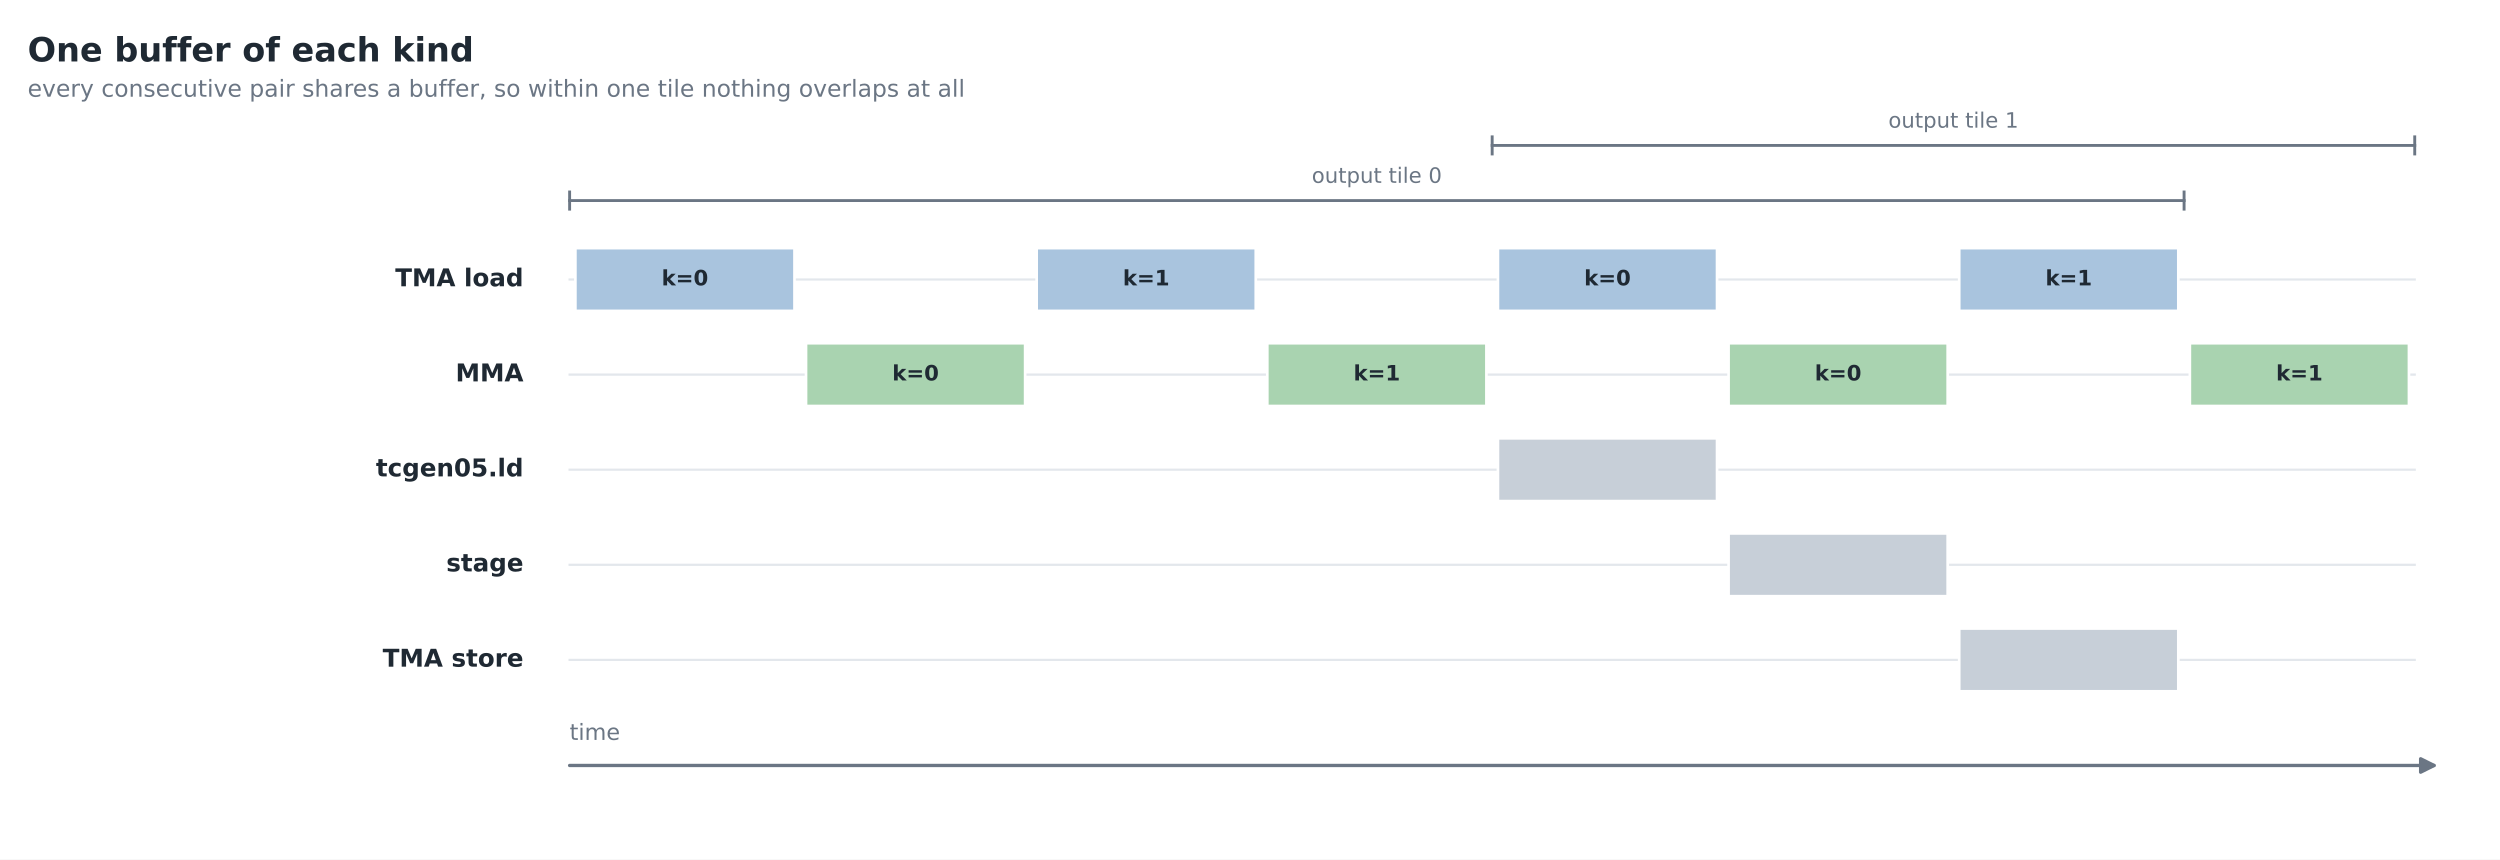
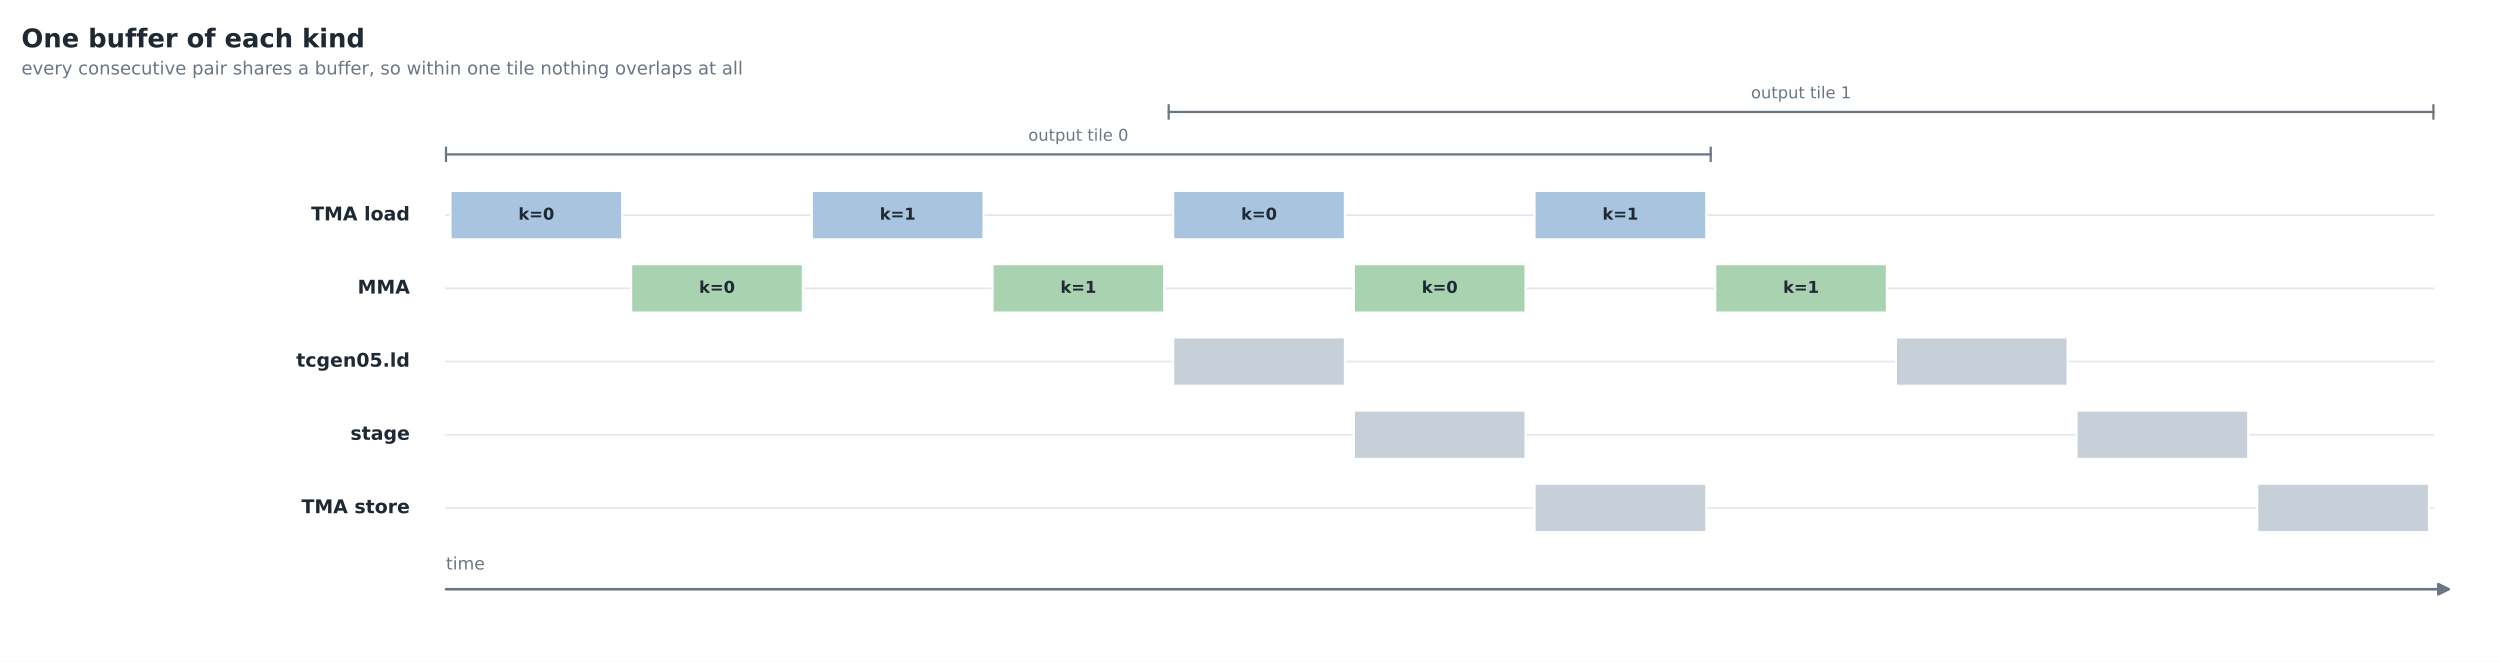
- <svg xmlns="http://www.w3.org/2000/svg" xmlns:xlink="http://www.w3.org/1999/xlink" width="1119.2pt" height="384.8pt" viewBox="0 0 1119.2 384.8" version="1.1">
+ <svg xmlns="http://www.w3.org/2000/svg" xmlns:xlink="http://www.w3.org/1999/xlink" width="1454pt" height="384.8pt" viewBox="0 0 1454 384.8" version="1.1">
  <defs>
    <style type="text/css">*{stroke-linejoin: round; stroke-linecap: butt}</style>
  </defs>
  <g id="figure_1">
    <g id="patch_1">
-       <path d="M 0 384.8  L 1119.2 384.8  L 1119.2 0  L 0 0  z " style="fill: #ffffff" />
+       <path d="M 0 384.8  L 1454 384.8  L 1454 0  L 0 0  z " style="fill: #ffffff" />
    </g>
    <g id="axes_1">
      <g id="line2d_1">
-         <path d="M 255.006 125.132  L 1081.024 125.132  " clip-path="url(#pa8f46f84d2)" style="fill: none; stroke: #e3e7ec; stroke-linecap: square" />
+         <path d="M 259.393 125.132  L 1415.276 125.132  " clip-path="url(#p9fd2f39c7a)" style="fill: none; stroke: #e3e7ec; stroke-linecap: square" />
      </g>
      <g id="line2d_2">
-         <path d="M 255.006 167.707  L 1081.024 167.707  " clip-path="url(#pa8f46f84d2)" style="fill: none; stroke: #e3e7ec; stroke-linecap: square" />
+         <path d="M 259.393 167.707  L 1415.276 167.707  " clip-path="url(#p9fd2f39c7a)" style="fill: none; stroke: #e3e7ec; stroke-linecap: square" />
      </g>
      <g id="line2d_3">
-         <path d="M 255.006 210.281  L 1081.024 210.281  " clip-path="url(#pa8f46f84d2)" style="fill: none; stroke: #e3e7ec; stroke-linecap: square" />
+         <path d="M 259.393 210.281  L 1415.276 210.281  " clip-path="url(#p9fd2f39c7a)" style="fill: none; stroke: #e3e7ec; stroke-linecap: square" />
      </g>
      <g id="line2d_4">
-         <path d="M 255.006 252.856  L 1081.024 252.856  " clip-path="url(#pa8f46f84d2)" style="fill: none; stroke: #e3e7ec; stroke-linecap: square" />
+         <path d="M 259.393 252.856  L 1415.276 252.856  " clip-path="url(#p9fd2f39c7a)" style="fill: none; stroke: #e3e7ec; stroke-linecap: square" />
      </g>
      <g id="line2d_5">
-         <path d="M 255.006 295.431  L 1081.024 295.431  " clip-path="url(#pa8f46f84d2)" style="fill: none; stroke: #e3e7ec; stroke-linecap: square" />
+         <path d="M 259.393 295.431  L 1415.276 295.431  " clip-path="url(#p9fd2f39c7a)" style="fill: none; stroke: #e3e7ec; stroke-linecap: square" />
      </g>
      <g id="patch_2">
-         <path d="M 255.006 342.689  Q 673.178 342.689 1089.672 342.689  " clip-path="url(#pa8f46f84d2)" style="fill: none; stroke: #6b7684; stroke-width: 1.5; stroke-linecap: round" />
-         <path d="M 1083.672 339.689  L 1089.672 342.689  L 1083.672 345.689  z " clip-path="url(#pa8f46f84d2)" style="fill: #6b7684; stroke: #6b7684; stroke-width: 1.5; stroke-linecap: round" />
+         <path d="M 259.393 342.689  Q 842.588 342.689 1424.107 342.689  " clip-path="url(#p9fd2f39c7a)" style="fill: none; stroke: #6b7684; stroke-width: 1.5; stroke-linecap: round" />
+         <path d="M 1418.107 339.689  L 1424.107 342.689  L 1418.107 345.689  z " clip-path="url(#p9fd2f39c7a)" style="fill: #6b7684; stroke: #6b7684; stroke-width: 1.5; stroke-linecap: round" />
      </g>
      <g id="line2d_6">
-         <path d="M 255.006 89.795  L 977.772 89.795  " clip-path="url(#pa8f46f84d2)" style="fill: none; stroke: #6b7684; stroke-width: 1.3; stroke-linecap: square" />
+         <path d="M 259.393 89.795  L 994.955 89.795  " clip-path="url(#p9fd2f39c7a)" style="fill: none; stroke: #6b7684; stroke-width: 1.3; stroke-linecap: square" />
      </g>
      <g id="line2d_7">
-         <path d="M 255.006 93.627  L 255.006 85.963  " clip-path="url(#pa8f46f84d2)" style="fill: none; stroke: #6b7684; stroke-width: 1.3; stroke-linecap: square" />
+         <path d="M 259.393 93.627  L 259.393 85.963  " clip-path="url(#p9fd2f39c7a)" style="fill: none; stroke: #6b7684; stroke-width: 1.3; stroke-linecap: square" />
      </g>
      <g id="line2d_8">
-         <path d="M 977.772 93.627  L 977.772 85.963  " clip-path="url(#pa8f46f84d2)" style="fill: none; stroke: #6b7684; stroke-width: 1.3; stroke-linecap: square" />
+         <path d="M 994.955 93.627  L 994.955 85.963  " clip-path="url(#p9fd2f39c7a)" style="fill: none; stroke: #6b7684; stroke-width: 1.3; stroke-linecap: square" />
      </g>
      <g id="line2d_9">
-         <path d="M 668.015 65.102  L 1081.024 65.102  " clip-path="url(#pa8f46f84d2)" style="fill: none; stroke: #6b7684; stroke-width: 1.3; stroke-linecap: square" />
+         <path d="M 679.714 65.102  L 1415.276 65.102  " clip-path="url(#p9fd2f39c7a)" style="fill: none; stroke: #6b7684; stroke-width: 1.3; stroke-linecap: square" />
      </g>
      <g id="line2d_10">
-         <path d="M 668.015 68.933  L 668.015 61.27  " clip-path="url(#pa8f46f84d2)" style="fill: none; stroke: #6b7684; stroke-width: 1.3; stroke-linecap: square" />
+         <path d="M 679.714 68.933  L 679.714 61.27  " clip-path="url(#p9fd2f39c7a)" style="fill: none; stroke: #6b7684; stroke-width: 1.3; stroke-linecap: square" />
      </g>
      <g id="line2d_11">
-         <path d="M 1081.024 68.933  L 1081.024 61.27  " clip-path="url(#pa8f46f84d2)" style="fill: none; stroke: #6b7684; stroke-width: 1.3; stroke-linecap: square" />
+         <path d="M 1415.276 68.933  L 1415.276 61.27  " clip-path="url(#p9fd2f39c7a)" style="fill: none; stroke: #6b7684; stroke-width: 1.3; stroke-linecap: square" />
      </g>
      <g id="text_1">
-         <g style="fill: #1f2933" transform="translate(176.9369 128.1673) scale(0.11 -0.11)">
+         <g style="fill: #1f2933" transform="translate(180.9584 128.1673) scale(0.11 -0.11)">
          <defs>
            <path id="DejaVuSans-Bold-54" d="M 31 4666  L 4331 4666  L 4331 3756  L 2784 3756  L 2784 0  L 1581 0  L 1581 3756  L 31 3756  L 31 4666  z " transform="scale(0.015625)" />
            <path id="DejaVuSans-Bold-4d" d="M 588 4666  L 2119 4666  L 3181 2169  L 4250 4666  L 5778 4666  L 5778 0  L 4641 0  L 4641 3413  L 3566 897  L 2803 897  L 1728 3413  L 1728 0  L 588 0  L 588 4666  z " transform="scale(0.015625)" />
            <path id="DejaVuSans-Bold-41" d="M 3419 850  L 1538 850  L 1241 0  L 31 0  L 1759 4666  L 3194 4666  L 4922 0  L 3713 0  L 3419 850  z M 1838 1716  L 3116 1716  L 2478 3572  L 1838 1716  z " transform="scale(0.015625)" />
            <path id="DejaVuSans-Bold-20" transform="scale(0.015625)" />
            <path id="DejaVuSans-Bold-6c" d="M 538 4863  L 1656 4863  L 1656 0  L 538 0  L 538 4863  z " transform="scale(0.015625)" />
            <path id="DejaVuSans-Bold-6f" d="M 2203 2784  Q 1831 2784 1636 2517  Q 1441 2250 1441 1747  Q 1441 1244 1636 976  Q 1831 709 2203 709  Q 2569 709 2762 976  Q 2956 1244 2956 1747  Q 2956 2250 2762 2517  Q 2569 2784 2203 2784  z M 2203 3584  Q 3106 3584 3614 3096  Q 4122 2609 4122 1747  Q 4122 884 3614 396  Q 3106 -91 2203 -91  Q 1297 -91 786 396  Q 275 884 275 1747  Q 275 2609 786 3096  Q 1297 3584 2203 3584  z " transform="scale(0.015625)" />
            <path id="DejaVuSans-Bold-61" d="M 2106 1575  Q 1756 1575 1579 1456  Q 1403 1338 1403 1106  Q 1403 894 1545 773  Q 1688 653 1941 653  Q 2256 653 2472 879  Q 2688 1106 2688 1447  L 2688 1575  L 2106 1575  z M 3816 1997  L 3816 0  L 2688 0  L 2688 519  Q 2463 200 2181 54  Q 1900 -91 1497 -91  Q 953 -91 614 226  Q 275 544 275 1050  Q 275 1666 698 1953  Q 1122 2241 2028 2241  L 2688 2241  L 2688 2328  Q 2688 2594 2478 2717  Q 2269 2841 1825 2841  Q 1466 2841 1156 2769  Q 847 2697 581 2553  L 581 3406  Q 941 3494 1303 3539  Q 1666 3584 2028 3584  Q 2975 3584 3395 3211  Q 3816 2838 3816 1997  z " transform="scale(0.015625)" />
            <path id="DejaVuSans-Bold-64" d="M 2919 2988  L 2919 4863  L 4044 4863  L 4044 0  L 2919 0  L 2919 506  Q 2688 197 2409 53  Q 2131 -91 1766 -91  Q 1119 -91 703 423  Q 288 938 288 1747  Q 288 2556 703 3070  Q 1119 3584 1766 3584  Q 2128 3584 2408 3439  Q 2688 3294 2919 2988  z M 2181 722  Q 2541 722 2730 984  Q 2919 1247 2919 1747  Q 2919 2247 2730 2509  Q 2541 2772 2181 2772  Q 1825 2772 1636 2509  Q 1447 2247 1447 1747  Q 1447 1247 1636 984  Q 1825 722 2181 722  z " transform="scale(0.015625)" />
          </defs>
          <use xlink:href="#DejaVuSans-Bold-54" />
          <use xlink:href="#DejaVuSans-Bold-4d" transform="translate(68.21289 0)" />
          <use xlink:href="#DejaVuSans-Bold-41" transform="translate(167.7246 0)" />
          <use xlink:href="#DejaVuSans-Bold-20" transform="translate(245.1172 0)" />
          <use xlink:href="#DejaVuSans-Bold-6c" transform="translate(279.9316 0)" />
          <use xlink:href="#DejaVuSans-Bold-6f" transform="translate(314.209 0)" />
          <use xlink:href="#DejaVuSans-Bold-61" transform="translate(382.9102 0)" />
          <use xlink:href="#DejaVuSans-Bold-64" transform="translate(450.3906 0)" />
        </g>
      </g>
      <g id="text_2">
-         <g style="fill: #1f2933" transform="translate(203.9487 170.742) scale(0.11 -0.11)">
+         <g style="fill: #1f2933" transform="translate(207.9702 170.742) scale(0.11 -0.11)">
          <use xlink:href="#DejaVuSans-Bold-4d" />
          <use xlink:href="#DejaVuSans-Bold-4d" transform="translate(99.51172 0)" />
          <use xlink:href="#DejaVuSans-Bold-41" transform="translate(199.0234 0)" />
        </g>
      </g>
      <g id="text_3">
-         <g style="fill: #1f2933" transform="translate(168.2812 213.2737) scale(0.11 -0.11)">
+         <g style="fill: #1f2933" transform="translate(172.3027 213.2737) scale(0.11 -0.11)">
          <defs>
            <path id="DejaVuSans-Bold-74" d="M 1759 4494  L 1759 3500  L 2913 3500  L 2913 2700  L 1759 2700  L 1759 1216  Q 1759 972 1856 886  Q 1953 800 2241 800  L 2816 800  L 2816 0  L 1856 0  Q 1194 0 917 276  Q 641 553 641 1216  L 641 2700  L 84 2700  L 84 3500  L 641 3500  L 641 4494  L 1759 4494  z " transform="scale(0.015625)" />
            <path id="DejaVuSans-Bold-63" d="M 3366 3391  L 3366 2478  Q 3138 2634 2908 2709  Q 2678 2784 2431 2784  Q 1963 2784 1702 2511  Q 1441 2238 1441 1747  Q 1441 1256 1702 982  Q 1963 709 2431 709  Q 2694 709 2930 787  Q 3166 866 3366 1019  L 3366 103  Q 3103 6 2833 -42  Q 2563 -91 2291 -91  Q 1344 -91 809 395  Q 275 881 275 1747  Q 275 2613 809 3098  Q 1344 3584 2291 3584  Q 2566 3584 2833 3536  Q 3100 3488 3366 3391  z " transform="scale(0.015625)" />
            <path id="DejaVuSans-Bold-67" d="M 2919 594  Q 2688 288 2409 144  Q 2131 0 1766 0  Q 1125 0 706 504  Q 288 1009 288 1791  Q 288 2575 706 3076  Q 1125 3578 1766 3578  Q 2131 3578 2409 3434  Q 2688 3291 2919 2981  L 2919 3500  L 4044 3500  L 4044 353  Q 4044 -491 3511 -936  Q 2978 -1381 1966 -1381  Q 1638 -1381 1331 -1331  Q 1025 -1281 716 -1178  L 716 -306  Q 1009 -475 1290 -558  Q 1572 -641 1856 -641  Q 2406 -641 2662 -400  Q 2919 -159 2919 353  L 2919 594  z M 2181 2772  Q 1834 2772 1640 2515  Q 1447 2259 1447 1791  Q 1447 1309 1634 1061  Q 1822 813 2181 813  Q 2531 813 2725 1069  Q 2919 1325 2919 1791  Q 2919 2259 2725 2515  Q 2531 2772 2181 2772  z " transform="scale(0.015625)" />
            <path id="DejaVuSans-Bold-65" d="M 4031 1759  L 4031 1441  L 1416 1441  Q 1456 1047 1700 850  Q 1944 653 2381 653  Q 2734 653 3104 758  Q 3475 863 3866 1075  L 3866 213  Q 3469 63 3072 -14  Q 2675 -91 2278 -91  Q 1328 -91 801 392  Q 275 875 275 1747  Q 275 2603 792 3093  Q 1309 3584 2216 3584  Q 3041 3584 3536 3087  Q 4031 2591 4031 1759  z M 2881 2131  Q 2881 2450 2695 2645  Q 2509 2841 2209 2841  Q 1884 2841 1681 2658  Q 1478 2475 1428 2131  L 2881 2131  z " transform="scale(0.015625)" />
            <path id="DejaVuSans-Bold-6e" d="M 4056 2131  L 4056 0  L 2931 0  L 2931 347  L 2931 1631  Q 2931 2084 2911 2256  Q 2891 2428 2841 2509  Q 2775 2619 2662 2680  Q 2550 2741 2406 2741  Q 2056 2741 1856 2470  Q 1656 2200 1656 1722  L 1656 0  L 538 0  L 538 3500  L 1656 3500  L 1656 2988  Q 1909 3294 2193 3439  Q 2478 3584 2822 3584  Q 3428 3584 3742 3212  Q 4056 2841 4056 2131  z " transform="scale(0.015625)" />
            <path id="DejaVuSans-Bold-30" d="M 2944 2338  Q 2944 3213 2780 3570  Q 2616 3928 2228 3928  Q 1841 3928 1675 3570  Q 1509 3213 1509 2338  Q 1509 1453 1675 1090  Q 1841 728 2228 728  Q 2613 728 2778 1090  Q 2944 1453 2944 2338  z M 4147 2328  Q 4147 1169 3647 539  Q 3147 -91 2228 -91  Q 1306 -91 806 539  Q 306 1169 306 2328  Q 306 3491 806 4120  Q 1306 4750 2228 4750  Q 3147 4750 3647 4120  Q 4147 3491 4147 2328  z " transform="scale(0.015625)" />
            <path id="DejaVuSans-Bold-35" d="M 678 4666  L 3669 4666  L 3669 3781  L 1638 3781  L 1638 3059  Q 1775 3097 1914 3117  Q 2053 3138 2203 3138  Q 3056 3138 3531 2711  Q 4006 2284 4006 1522  Q 4006 766 3489 337  Q 2972 -91 2053 -91  Q 1656 -91 1267 -14  Q 878 63 494 219  L 494 1166  Q 875 947 1217 837  Q 1559 728 1863 728  Q 2300 728 2551 942  Q 2803 1156 2803 1522  Q 2803 1891 2551 2103  Q 2300 2316 1863 2316  Q 1603 2316 1309 2248  Q 1016 2181 678 2041  L 678 4666  z " transform="scale(0.015625)" />
            <path id="DejaVuSans-Bold-2e" d="M 653 1209  L 1778 1209  L 1778 0  L 653 0  L 653 1209  z " transform="scale(0.015625)" />
          </defs>
          <use xlink:href="#DejaVuSans-Bold-74" />
          <use xlink:href="#DejaVuSans-Bold-63" transform="translate(47.80273 0)" />
          <use xlink:href="#DejaVuSans-Bold-67" transform="translate(107.0801 0)" />
          <use xlink:href="#DejaVuSans-Bold-65" transform="translate(178.6621 0)" />
          <use xlink:href="#DejaVuSans-Bold-6e" transform="translate(246.4844 0)" />
          <use xlink:href="#DejaVuSans-Bold-30" transform="translate(317.6758 0)" />
          <use xlink:href="#DejaVuSans-Bold-35" transform="translate(387.2559 0)" />
          <use xlink:href="#DejaVuSans-Bold-2e" transform="translate(456.8359 0)" />
          <use xlink:href="#DejaVuSans-Bold-6c" transform="translate(494.8242 0)" />
          <use xlink:href="#DejaVuSans-Bold-64" transform="translate(529.1016 0)" />
        </g>
      </g>
      <g id="text_4">
-         <g style="fill: #1f2933" transform="translate(199.7928 255.8055) scale(0.11 -0.11)">
+         <g style="fill: #1f2933" transform="translate(203.8143 255.8055) scale(0.11 -0.11)">
          <defs>
            <path id="DejaVuSans-Bold-73" d="M 3272 3391  L 3272 2541  Q 2913 2691 2578 2766  Q 2244 2841 1947 2841  Q 1628 2841 1473 2761  Q 1319 2681 1319 2516  Q 1319 2381 1436 2309  Q 1553 2238 1856 2203  L 2053 2175  Q 2913 2066 3209 1816  Q 3506 1566 3506 1031  Q 3506 472 3093 190  Q 2681 -91 1863 -91  Q 1516 -91 1145 -36  Q 775 19 384 128  L 384 978  Q 719 816 1070 734  Q 1422 653 1784 653  Q 2113 653 2278 743  Q 2444 834 2444 1013  Q 2444 1163 2330 1236  Q 2216 1309 1875 1350  L 1678 1375  Q 931 1469 631 1722  Q 331 1975 331 2491  Q 331 3047 712 3315  Q 1094 3584 1881 3584  Q 2191 3584 2531 3537  Q 2872 3491 3272 3391  z " transform="scale(0.015625)" />
          </defs>
          <use xlink:href="#DejaVuSans-Bold-73" />
          <use xlink:href="#DejaVuSans-Bold-74" transform="translate(59.52148 0)" />
          <use xlink:href="#DejaVuSans-Bold-61" transform="translate(107.3242 0)" />
          <use xlink:href="#DejaVuSans-Bold-67" transform="translate(174.8047 0)" />
          <use xlink:href="#DejaVuSans-Bold-65" transform="translate(246.3867 0)" />
        </g>
      </g>
      <g id="text_5">
-         <g style="fill: #1f2933" transform="translate(171.3148 298.4661) scale(0.11 -0.11)">
+         <g style="fill: #1f2933" transform="translate(175.3363 298.4661) scale(0.11 -0.11)">
          <defs>
            <path id="DejaVuSans-Bold-72" d="M 3138 2547  Q 2991 2616 2845 2648  Q 2700 2681 2553 2681  Q 2122 2681 1889 2404  Q 1656 2128 1656 1613  L 1656 0  L 538 0  L 538 3500  L 1656 3500  L 1656 2925  Q 1872 3269 2151 3426  Q 2431 3584 2822 3584  Q 2878 3584 2943 3579  Q 3009 3575 3134 3559  L 3138 2547  z " transform="scale(0.015625)" />
          </defs>
          <use xlink:href="#DejaVuSans-Bold-54" />
          <use xlink:href="#DejaVuSans-Bold-4d" transform="translate(68.21289 0)" />
          <use xlink:href="#DejaVuSans-Bold-41" transform="translate(167.7246 0)" />
          <use xlink:href="#DejaVuSans-Bold-20" transform="translate(245.1172 0)" />
          <use xlink:href="#DejaVuSans-Bold-73" transform="translate(279.9316 0)" />
          <use xlink:href="#DejaVuSans-Bold-74" transform="translate(339.4531 0)" />
          <use xlink:href="#DejaVuSans-Bold-6f" transform="translate(387.2559 0)" />
          <use xlink:href="#DejaVuSans-Bold-72" transform="translate(455.957 0)" />
          <use xlink:href="#DejaVuSans-Bold-65" transform="translate(505.2734 0)" />
        </g>
      </g>
      <g id="patch_3">
-         <path d="M 257.587 139.182  L 355.677 139.182  L 355.677 111.082  L 257.587 111.082  z " clip-path="url(#pa8f46f84d2)" style="fill: #a9c4de; stroke: #ffffff; stroke-width: 1.2; stroke-linejoin: miter" />
+         <path d="M 262.02 139.182  L 361.846 139.182  L 361.846 111.082  L 262.02 111.082  z " clip-path="url(#p9fd2f39c7a)" style="fill: #a9c4de; stroke: #ffffff; stroke-width: 1.2; stroke-linejoin: miter" />
      </g>
      <g id="patch_4">
-         <path d="M 360.839 181.756  L 458.929 181.756  L 458.929 153.657  L 360.839 153.657  z " clip-path="url(#pa8f46f84d2)" style="fill: #a9d3b0; stroke: #ffffff; stroke-width: 1.2; stroke-linejoin: miter" />
+         <path d="M 367.1 181.756  L 466.926 181.756  L 466.926 153.657  L 367.1 153.657  z " clip-path="url(#p9fd2f39c7a)" style="fill: #a9d3b0; stroke: #ffffff; stroke-width: 1.2; stroke-linejoin: miter" />
      </g>
      <g id="patch_5">
-         <path d="M 464.092 139.182  L 562.181 139.182  L 562.181 111.082  L 464.092 111.082  z " clip-path="url(#pa8f46f84d2)" style="fill: #a9c4de; stroke: #ffffff; stroke-width: 1.2; stroke-linejoin: miter" />
+         <path d="M 472.18 139.182  L 572.007 139.182  L 572.007 111.082  L 472.18 111.082  z " clip-path="url(#p9fd2f39c7a)" style="fill: #a9c4de; stroke: #ffffff; stroke-width: 1.2; stroke-linejoin: miter" />
      </g>
      <g id="patch_6">
-         <path d="M 567.344 181.756  L 665.434 181.756  L 665.434 153.657  L 567.344 153.657  z " clip-path="url(#pa8f46f84d2)" style="fill: #a9d3b0; stroke: #ffffff; stroke-width: 1.2; stroke-linejoin: miter" />
+         <path d="M 577.261 181.756  L 677.087 181.756  L 677.087 153.657  L 577.261 153.657  z " clip-path="url(#p9fd2f39c7a)" style="fill: #a9d3b0; stroke: #ffffff; stroke-width: 1.2; stroke-linejoin: miter" />
      </g>
      <g id="patch_7">
-         <path d="M 670.596 224.331  L 768.686 224.331  L 768.686 196.232  L 670.596 196.232  z " clip-path="url(#pa8f46f84d2)" style="fill: #c7cfd8; stroke: #ffffff; stroke-width: 1.2; stroke-linejoin: miter" />
+         <path d="M 682.341 224.331  L 782.167 224.331  L 782.167 196.232  L 682.341 196.232  z " clip-path="url(#p9fd2f39c7a)" style="fill: #c7cfd8; stroke: #ffffff; stroke-width: 1.2; stroke-linejoin: miter" />
      </g>
      <g id="patch_8">
-         <path d="M 773.849 266.906  L 871.938 266.906  L 871.938 238.806  L 773.849 238.806  z " clip-path="url(#pa8f46f84d2)" style="fill: #c7cfd8; stroke: #ffffff; stroke-width: 1.2; stroke-linejoin: miter" />
+         <path d="M 787.421 266.906  L 887.247 266.906  L 887.247 238.806  L 787.421 238.806  z " clip-path="url(#p9fd2f39c7a)" style="fill: #c7cfd8; stroke: #ffffff; stroke-width: 1.2; stroke-linejoin: miter" />
      </g>
      <g id="patch_9">
-         <path d="M 877.101 309.48  L 975.191 309.48  L 975.191 281.381  L 877.101 281.381  z " clip-path="url(#pa8f46f84d2)" style="fill: #c7cfd8; stroke: #ffffff; stroke-width: 1.2; stroke-linejoin: miter" />
+         <path d="M 892.501 309.48  L 992.328 309.48  L 992.328 281.381  L 892.501 281.381  z " clip-path="url(#p9fd2f39c7a)" style="fill: #c7cfd8; stroke: #ffffff; stroke-width: 1.2; stroke-linejoin: miter" />
      </g>
      <g id="patch_10">
-         <path d="M 670.596 139.182  L 768.686 139.182  L 768.686 111.082  L 670.596 111.082  z " clip-path="url(#pa8f46f84d2)" style="fill: #a9c4de; stroke: #ffffff; stroke-width: 1.2; stroke-linejoin: miter" />
+         <path d="M 682.341 139.182  L 782.167 139.182  L 782.167 111.082  L 682.341 111.082  z " clip-path="url(#p9fd2f39c7a)" style="fill: #a9c4de; stroke: #ffffff; stroke-width: 1.2; stroke-linejoin: miter" />
      </g>
      <g id="patch_11">
-         <path d="M 773.849 181.756  L 871.938 181.756  L 871.938 153.657  L 773.849 153.657  z " clip-path="url(#pa8f46f84d2)" style="fill: #a9d3b0; stroke: #ffffff; stroke-width: 1.2; stroke-linejoin: miter" />
+         <path d="M 787.421 181.756  L 887.247 181.756  L 887.247 153.657  L 787.421 153.657  z " clip-path="url(#p9fd2f39c7a)" style="fill: #a9d3b0; stroke: #ffffff; stroke-width: 1.2; stroke-linejoin: miter" />
      </g>
      <g id="patch_12">
-         <path d="M 877.101 139.182  L 975.191 139.182  L 975.191 111.082  L 877.101 111.082  z " clip-path="url(#pa8f46f84d2)" style="fill: #a9c4de; stroke: #ffffff; stroke-width: 1.2; stroke-linejoin: miter" />
+         <path d="M 892.501 139.182  L 992.328 139.182  L 992.328 111.082  L 892.501 111.082  z " clip-path="url(#p9fd2f39c7a)" style="fill: #a9c4de; stroke: #ffffff; stroke-width: 1.2; stroke-linejoin: miter" />
      </g>
      <g id="patch_13">
-         <path d="M 980.353 181.756  L 1078.443 181.756  L 1078.443 153.657  L 980.353 153.657  z " clip-path="url(#pa8f46f84d2)" style="fill: #a9d3b0; stroke: #ffffff; stroke-width: 1.2; stroke-linejoin: miter" />
+         <path d="M 997.582 181.756  L 1097.408 181.756  L 1097.408 153.657  L 997.582 153.657  z " clip-path="url(#p9fd2f39c7a)" style="fill: #a9d3b0; stroke: #ffffff; stroke-width: 1.2; stroke-linejoin: miter" />
+       </g>
+       <g id="patch_14">
+         <path d="M 1102.662 224.331  L 1202.488 224.331  L 1202.488 196.232  L 1102.662 196.232  z " clip-path="url(#p9fd2f39c7a)" style="fill: #c7cfd8; stroke: #ffffff; stroke-width: 1.2; stroke-linejoin: miter" />
+       </g>
+       <g id="patch_15">
+         <path d="M 1207.742 266.906  L 1307.569 266.906  L 1307.569 238.806  L 1207.742 238.806  z " clip-path="url(#p9fd2f39c7a)" style="fill: #c7cfd8; stroke: #ffffff; stroke-width: 1.2; stroke-linejoin: miter" />
+       </g>
+       <g id="patch_16">
+         <path d="M 1312.823 309.48  L 1412.649 309.48  L 1412.649 281.381  L 1312.823 281.381  z " clip-path="url(#p9fd2f39c7a)" style="fill: #c7cfd8; stroke: #ffffff; stroke-width: 1.2; stroke-linejoin: miter" />
      </g>
      <g id="text_6">
-         <g style="fill: #6b7684" transform="translate(587.2564 81.85878) scale(0.095 -0.095)">
+         <g style="fill: #6b7684" transform="translate(598.0414 81.85878) scale(0.095 -0.095)">
          <defs>
            <path id="DejaVuSans-6f" d="M 1959 3097  Q 1497 3097 1228 2736  Q 959 2375 959 1747  Q 959 1119 1226 758  Q 1494 397 1959 397  Q 2419 397 2687 759  Q 2956 1122 2956 1747  Q 2956 2369 2687 2733  Q 2419 3097 1959 3097  z M 1959 3584  Q 2709 3584 3137 3096  Q 3566 2609 3566 1747  Q 3566 888 3137 398  Q 2709 -91 1959 -91  Q 1206 -91 779 398  Q 353 888 353 1747  Q 353 2609 779 3096  Q 1206 3584 1959 3584  z " transform="scale(0.015625)" />
            <path id="DejaVuSans-75" d="M 544 1381  L 544 3500  L 1119 3500  L 1119 1403  Q 1119 906 1312 657  Q 1506 409 1894 409  Q 2359 409 2629 706  Q 2900 1003 2900 1516  L 2900 3500  L 3475 3500  L 3475 0  L 2900 0  L 2900 538  Q 2691 219 2414 64  Q 2138 -91 1772 -91  Q 1169 -91 856 284  Q 544 659 544 1381  z M 1991 3584  L 1991 3584  z " transform="scale(0.015625)" />
            <path id="DejaVuSans-74" d="M 1172 4494  L 1172 3500  L 2356 3500  L 2356 3053  L 1172 3053  L 1172 1153  Q 1172 725 1289 603  Q 1406 481 1766 481  L 2356 481  L 2356 0  L 1766 0  Q 1100 0 847 248  Q 594 497 594 1153  L 594 3053  L 172 3053  L 172 3500  L 594 3500  L 594 4494  L 1172 4494  z " transform="scale(0.015625)" />
            <path id="DejaVuSans-70" d="M 1159 525  L 1159 -1331  L 581 -1331  L 581 3500  L 1159 3500  L 1159 2969  Q 1341 3281 1617 3432  Q 1894 3584 2278 3584  Q 2916 3584 3314 3078  Q 3713 2572 3713 1747  Q 3713 922 3314 415  Q 2916 -91 2278 -91  Q 1894 -91 1617 61  Q 1341 213 1159 525  z M 3116 1747  Q 3116 2381 2855 2742  Q 2594 3103 2138 3103  Q 1681 3103 1420 2742  Q 1159 2381 1159 1747  Q 1159 1113 1420 752  Q 1681 391 2138 391  Q 2594 391 2855 752  Q 3116 1113 3116 1747  z " transform="scale(0.015625)" />
            <path id="DejaVuSans-20" transform="scale(0.015625)" />
            <path id="DejaVuSans-69" d="M 603 3500  L 1178 3500  L 1178 0  L 603 0  L 603 3500  z M 603 4863  L 1178 4863  L 1178 4134  L 603 4134  L 603 4863  z " transform="scale(0.015625)" />
            <path id="DejaVuSans-6c" d="M 603 4863  L 1178 4863  L 1178 0  L 603 0  L 603 4863  z " transform="scale(0.015625)" />
            <path id="DejaVuSans-65" d="M 3597 1894  L 3597 1613  L 953 1613  Q 991 1019 1311 708  Q 1631 397 2203 397  Q 2534 397 2845 478  Q 3156 559 3463 722  L 3463 178  Q 3153 47 2828 -22  Q 2503 -91 2169 -91  Q 1331 -91 842 396  Q 353 884 353 1716  Q 353 2575 817 3079  Q 1281 3584 2069 3584  Q 2775 3584 3186 3129  Q 3597 2675 3597 1894  z M 3022 2063  Q 3016 2534 2758 2815  Q 2500 3097 2075 3097  Q 1594 3097 1305 2825  Q 1016 2553 972 2059  L 3022 2063  z " transform="scale(0.015625)" />
            <path id="DejaVuSans-30" d="M 2034 4250  Q 1547 4250 1301 3770  Q 1056 3291 1056 2328  Q 1056 1369 1301 889  Q 1547 409 2034 409  Q 2525 409 2770 889  Q 3016 1369 3016 2328  Q 3016 3291 2770 3770  Q 2525 4250 2034 4250  z M 2034 4750  Q 2819 4750 3233 4129  Q 3647 3509 3647 2328  Q 3647 1150 3233 529  Q 2819 -91 2034 -91  Q 1250 -91 836 529  Q 422 1150 422 2328  Q 422 3509 836 4129  Q 1250 4750 2034 4750  z " transform="scale(0.015625)" />
          </defs>
          <use xlink:href="#DejaVuSans-6f" />
          <use xlink:href="#DejaVuSans-75" transform="translate(61.18164 0)" />
          <use xlink:href="#DejaVuSans-74" transform="translate(124.5605 0)" />
          <use xlink:href="#DejaVuSans-70" transform="translate(163.7695 0)" />
          <use xlink:href="#DejaVuSans-75" transform="translate(227.2461 0)" />
          <use xlink:href="#DejaVuSans-74" transform="translate(290.625 0)" />
          <use xlink:href="#DejaVuSans-20" transform="translate(329.834 0)" />
          <use xlink:href="#DejaVuSans-74" transform="translate(361.6211 0)" />
          <use xlink:href="#DejaVuSans-69" transform="translate(400.8301 0)" />
          <use xlink:href="#DejaVuSans-6c" transform="translate(428.6133 0)" />
          <use xlink:href="#DejaVuSans-65" transform="translate(456.3965 0)" />
          <use xlink:href="#DejaVuSans-20" transform="translate(517.9199 0)" />
          <use xlink:href="#DejaVuSans-30" transform="translate(549.707 0)" />
        </g>
      </g>
      <g id="text_7">
-         <g style="fill: #6b7684" transform="translate(845.3873 57.16545) scale(0.095 -0.095)">
+         <g style="fill: #6b7684" transform="translate(1018.363 57.16545) scale(0.095 -0.095)">
          <defs>
            <path id="DejaVuSans-31" d="M 794 531  L 1825 531  L 1825 4091  L 703 3866  L 703 4441  L 1819 4666  L 2450 4666  L 2450 531  L 3481 531  L 3481 0  L 794 0  L 794 531  z " transform="scale(0.015625)" />
          </defs>
          <use xlink:href="#DejaVuSans-6f" />
          <use xlink:href="#DejaVuSans-75" transform="translate(61.18164 0)" />
          <use xlink:href="#DejaVuSans-74" transform="translate(124.5605 0)" />
          <use xlink:href="#DejaVuSans-70" transform="translate(163.7695 0)" />
          <use xlink:href="#DejaVuSans-75" transform="translate(227.2461 0)" />
          <use xlink:href="#DejaVuSans-74" transform="translate(290.625 0)" />
          <use xlink:href="#DejaVuSans-20" transform="translate(329.834 0)" />
          <use xlink:href="#DejaVuSans-74" transform="translate(361.6211 0)" />
          <use xlink:href="#DejaVuSans-69" transform="translate(400.8301 0)" />
          <use xlink:href="#DejaVuSans-6c" transform="translate(428.6133 0)" />
          <use xlink:href="#DejaVuSans-65" transform="translate(456.3965 0)" />
          <use xlink:href="#DejaVuSans-20" transform="translate(517.9199 0)" />
          <use xlink:href="#DejaVuSans-31" transform="translate(549.707 0)" />
        </g>
      </g>
      <g id="text_8">
-         <g style="fill: #6b7684" transform="translate(255.0056 331.2426) scale(0.1 -0.1)">
+         <g style="fill: #6b7684" transform="translate(259.3927 331.2426) scale(0.1 -0.1)">
          <defs>
            <path id="DejaVuSans-6d" d="M 3328 2828  Q 3544 3216 3844 3400  Q 4144 3584 4550 3584  Q 5097 3584 5394 3201  Q 5691 2819 5691 2113  L 5691 0  L 5113 0  L 5113 2094  Q 5113 2597 4934 2840  Q 4756 3084 4391 3084  Q 3944 3084 3684 2787  Q 3425 2491 3425 1978  L 3425 0  L 2847 0  L 2847 2094  Q 2847 2600 2669 2842  Q 2491 3084 2119 3084  Q 1678 3084 1418 2786  Q 1159 2488 1159 1978  L 1159 0  L 581 0  L 581 3500  L 1159 3500  L 1159 2956  Q 1356 3278 1631 3431  Q 1906 3584 2284 3584  Q 2666 3584 2933 3390  Q 3200 3197 3328 2828  z " transform="scale(0.015625)" />
          </defs>
          <use xlink:href="#DejaVuSans-74" />
          <use xlink:href="#DejaVuSans-69" transform="translate(39.20898 0)" />
          <use xlink:href="#DejaVuSans-6d" transform="translate(66.99219 0)" />
          <use xlink:href="#DejaVuSans-65" transform="translate(164.4043 0)" />
        </g>
      </g>
      <g id="text_9">
-         <g style="fill: #1f2933" transform="translate(12.36262 27.51745) scale(0.15 -0.15)">
+         <g style="fill: #1f2933" transform="translate(12.45402 27.51745) scale(0.15 -0.15)">
          <defs>
            <path id="DejaVuSans-Bold-4f" d="M 2719 3878  Q 2169 3878 1866 3472  Q 1563 3066 1563 2328  Q 1563 1594 1866 1187  Q 2169 781 2719 781  Q 3272 781 3575 1187  Q 3878 1594 3878 2328  Q 3878 3066 3575 3472  Q 3272 3878 2719 3878  z M 2719 4750  Q 3844 4750 4481 4106  Q 5119 3463 5119 2328  Q 5119 1197 4481 553  Q 3844 -91 2719 -91  Q 1597 -91 958 553  Q 319 1197 319 2328  Q 319 3463 958 4106  Q 1597 4750 2719 4750  z " transform="scale(0.015625)" />
            <path id="DejaVuSans-Bold-62" d="M 2400 722  Q 2759 722 2948 984  Q 3138 1247 3138 1747  Q 3138 2247 2948 2509  Q 2759 2772 2400 2772  Q 2041 2772 1848 2508  Q 1656 2244 1656 1747  Q 1656 1250 1848 986  Q 2041 722 2400 722  z M 1656 2988  Q 1888 3294 2169 3439  Q 2450 3584 2816 3584  Q 3463 3584 3878 3070  Q 4294 2556 4294 1747  Q 4294 938 3878 423  Q 3463 -91 2816 -91  Q 2450 -91 2169 54  Q 1888 200 1656 506  L 1656 0  L 538 0  L 538 4863  L 1656 4863  L 1656 2988  z " transform="scale(0.015625)" />
            <path id="DejaVuSans-Bold-75" d="M 500 1363  L 500 3500  L 1625 3500  L 1625 3150  Q 1625 2866 1622 2436  Q 1619 2006 1619 1863  Q 1619 1441 1641 1255  Q 1663 1069 1716 984  Q 1784 875 1895 815  Q 2006 756 2150 756  Q 2500 756 2700 1025  Q 2900 1294 2900 1772  L 2900 3500  L 4019 3500  L 4019 0  L 2900 0  L 2900 506  Q 2647 200 2364 54  Q 2081 -91 1741 -91  Q 1134 -91 817 281  Q 500 653 500 1363  z " transform="scale(0.015625)" />
            <path id="DejaVuSans-Bold-66" d="M 2841 4863  L 2841 4128  L 2222 4128  Q 1984 4128 1890 4042  Q 1797 3956 1797 3744  L 1797 3500  L 2753 3500  L 2753 2700  L 1797 2700  L 1797 0  L 678 0  L 678 2700  L 122 2700  L 122 3500  L 678 3500  L 678 3744  Q 678 4316 997 4589  Q 1316 4863 1984 4863  L 2841 4863  z " transform="scale(0.015625)" />
            <path id="DejaVuSans-Bold-68" d="M 4056 2131  L 4056 0  L 2931 0  L 2931 347  L 2931 1625  Q 2931 2084 2911 2256  Q 2891 2428 2841 2509  Q 2775 2619 2662 2680  Q 2550 2741 2406 2741  Q 2056 2741 1856 2470  Q 1656 2200 1656 1722  L 1656 0  L 538 0  L 538 4863  L 1656 4863  L 1656 2988  Q 1909 3294 2193 3439  Q 2478 3584 2822 3584  Q 3428 3584 3742 3212  Q 4056 2841 4056 2131  z " transform="scale(0.015625)" />
            <path id="DejaVuSans-Bold-6b" d="M 538 4863  L 1656 4863  L 1656 2216  L 2944 3500  L 4244 3500  L 2534 1894  L 4378 0  L 3022 0  L 1656 1459  L 1656 0  L 538 0  L 538 4863  z " transform="scale(0.015625)" />
            <path id="DejaVuSans-Bold-69" d="M 538 3500  L 1656 3500  L 1656 0  L 538 0  L 538 3500  z M 538 4863  L 1656 4863  L 1656 3950  L 538 3950  L 538 4863  z " transform="scale(0.015625)" />
          </defs>
          <use xlink:href="#DejaVuSans-Bold-4f" />
          <use xlink:href="#DejaVuSans-Bold-6e" transform="translate(85.00977 0)" />
          <use xlink:href="#DejaVuSans-Bold-65" transform="translate(156.2012 0)" />
          <use xlink:href="#DejaVuSans-Bold-20" transform="translate(224.0234 0)" />
          <use xlink:href="#DejaVuSans-Bold-62" transform="translate(258.8379 0)" />
          <use xlink:href="#DejaVuSans-Bold-75" transform="translate(330.4199 0)" />
          <use xlink:href="#DejaVuSans-Bold-66" transform="translate(401.6113 0)" />
          <use xlink:href="#DejaVuSans-Bold-66" transform="translate(445.1172 0)" />
          <use xlink:href="#DejaVuSans-Bold-65" transform="translate(488.623 0)" />
          <use xlink:href="#DejaVuSans-Bold-72" transform="translate(556.4453 0)" />
          <use xlink:href="#DejaVuSans-Bold-20" transform="translate(605.7617 0)" />
          <use xlink:href="#DejaVuSans-Bold-6f" transform="translate(640.5762 0)" />
          <use xlink:href="#DejaVuSans-Bold-66" transform="translate(709.2773 0)" />
          <use xlink:href="#DejaVuSans-Bold-20" transform="translate(752.7832 0)" />
          <use xlink:href="#DejaVuSans-Bold-65" transform="translate(787.5977 0)" />
          <use xlink:href="#DejaVuSans-Bold-61" transform="translate(855.4199 0)" />
          <use xlink:href="#DejaVuSans-Bold-63" transform="translate(922.9004 0)" />
          <use xlink:href="#DejaVuSans-Bold-68" transform="translate(982.1777 0)" />
          <use xlink:href="#DejaVuSans-Bold-20" transform="translate(1053.369 0)" />
          <use xlink:href="#DejaVuSans-Bold-6b" transform="translate(1088.184 0)" />
          <use xlink:href="#DejaVuSans-Bold-69" transform="translate(1154.688 0)" />
          <use xlink:href="#DejaVuSans-Bold-6e" transform="translate(1188.965 0)" />
          <use xlink:href="#DejaVuSans-Bold-64" transform="translate(1260.156 0)" />
        </g>
      </g>
      <g id="text_10">
-         <g style="fill: #6b7684" transform="translate(12.36262 43.30562) scale(0.105 -0.105)">
+         <g style="fill: #6b7684" transform="translate(12.45402 43.30562) scale(0.105 -0.105)">
          <defs>
            <path id="DejaVuSans-76" d="M 191 3500  L 800 3500  L 1894 563  L 2988 3500  L 3597 3500  L 2284 0  L 1503 0  L 191 3500  z " transform="scale(0.015625)" />
            <path id="DejaVuSans-72" d="M 2631 2963  Q 2534 3019 2420 3045  Q 2306 3072 2169 3072  Q 1681 3072 1420 2755  Q 1159 2438 1159 1844  L 1159 0  L 581 0  L 581 3500  L 1159 3500  L 1159 2956  Q 1341 3275 1631 3429  Q 1922 3584 2338 3584  Q 2397 3584 2469 3576  Q 2541 3569 2628 3553  L 2631 2963  z " transform="scale(0.015625)" />
            <path id="DejaVuSans-79" d="M 2059 -325  Q 1816 -950 1584 -1140  Q 1353 -1331 966 -1331  L 506 -1331  L 506 -850  L 844 -850  Q 1081 -850 1212 -737  Q 1344 -625 1503 -206  L 1606 56  L 191 3500  L 800 3500  L 1894 763  L 2988 3500  L 3597 3500  L 2059 -325  z " transform="scale(0.015625)" />
            <path id="DejaVuSans-63" d="M 3122 3366  L 3122 2828  Q 2878 2963 2633 3030  Q 2388 3097 2138 3097  Q 1578 3097 1268 2742  Q 959 2388 959 1747  Q 959 1106 1268 751  Q 1578 397 2138 397  Q 2388 397 2633 464  Q 2878 531 3122 666  L 3122 134  Q 2881 22 2623 -34  Q 2366 -91 2075 -91  Q 1284 -91 818 406  Q 353 903 353 1747  Q 353 2603 823 3093  Q 1294 3584 2113 3584  Q 2378 3584 2631 3529  Q 2884 3475 3122 3366  z " transform="scale(0.015625)" />
            <path id="DejaVuSans-6e" d="M 3513 2113  L 3513 0  L 2938 0  L 2938 2094  Q 2938 2591 2744 2837  Q 2550 3084 2163 3084  Q 1697 3084 1428 2787  Q 1159 2491 1159 1978  L 1159 0  L 581 0  L 581 3500  L 1159 3500  L 1159 2956  Q 1366 3272 1645 3428  Q 1925 3584 2291 3584  Q 2894 3584 3203 3211  Q 3513 2838 3513 2113  z " transform="scale(0.015625)" />
            <path id="DejaVuSans-73" d="M 2834 3397  L 2834 2853  Q 2591 2978 2328 3040  Q 2066 3103 1784 3103  Q 1356 3103 1142 2972  Q 928 2841 928 2578  Q 928 2378 1081 2264  Q 1234 2150 1697 2047  L 1894 2003  Q 2506 1872 2764 1633  Q 3022 1394 3022 966  Q 3022 478 2636 193  Q 2250 -91 1575 -91  Q 1294 -91 989 -36  Q 684 19 347 128  L 347 722  Q 666 556 975 473  Q 1284 391 1588 391  Q 1994 391 2212 530  Q 2431 669 2431 922  Q 2431 1156 2273 1281  Q 2116 1406 1581 1522  L 1381 1569  Q 847 1681 609 1914  Q 372 2147 372 2553  Q 372 3047 722 3315  Q 1072 3584 1716 3584  Q 2034 3584 2315 3537  Q 2597 3491 2834 3397  z " transform="scale(0.015625)" />
            <path id="DejaVuSans-61" d="M 2194 1759  Q 1497 1759 1228 1600  Q 959 1441 959 1056  Q 959 750 1161 570  Q 1363 391 1709 391  Q 2188 391 2477 730  Q 2766 1069 2766 1631  L 2766 1759  L 2194 1759  z M 3341 1997  L 3341 0  L 2766 0  L 2766 531  Q 2569 213 2275 61  Q 1981 -91 1556 -91  Q 1019 -91 701 211  Q 384 513 384 1019  Q 384 1609 779 1909  Q 1175 2209 1959 2209  L 2766 2209  L 2766 2266  Q 2766 2663 2505 2880  Q 2244 3097 1772 3097  Q 1472 3097 1187 3025  Q 903 2953 641 2809  L 641 3341  Q 956 3463 1253 3523  Q 1550 3584 1831 3584  Q 2591 3584 2966 3190  Q 3341 2797 3341 1997  z " transform="scale(0.015625)" />
            <path id="DejaVuSans-68" d="M 3513 2113  L 3513 0  L 2938 0  L 2938 2094  Q 2938 2591 2744 2837  Q 2550 3084 2163 3084  Q 1697 3084 1428 2787  Q 1159 2491 1159 1978  L 1159 0  L 581 0  L 581 4863  L 1159 4863  L 1159 2956  Q 1366 3272 1645 3428  Q 1925 3584 2291 3584  Q 2894 3584 3203 3211  Q 3513 2838 3513 2113  z " transform="scale(0.015625)" />
            <path id="DejaVuSans-62" d="M 3116 1747  Q 3116 2381 2855 2742  Q 2594 3103 2138 3103  Q 1681 3103 1420 2742  Q 1159 2381 1159 1747  Q 1159 1113 1420 752  Q 1681 391 2138 391  Q 2594 391 2855 752  Q 3116 1113 3116 1747  z M 1159 2969  Q 1341 3281 1617 3432  Q 1894 3584 2278 3584  Q 2916 3584 3314 3078  Q 3713 2572 3713 1747  Q 3713 922 3314 415  Q 2916 -91 2278 -91  Q 1894 -91 1617 61  Q 1341 213 1159 525  L 1159 0  L 581 0  L 581 4863  L 1159 4863  L 1159 2969  z " transform="scale(0.015625)" />
            <path id="DejaVuSans-66" d="M 2375 4863  L 2375 4384  L 1825 4384  Q 1516 4384 1395 4259  Q 1275 4134 1275 3809  L 1275 3500  L 2222 3500  L 2222 3053  L 1275 3053  L 1275 0  L 697 0  L 697 3053  L 147 3053  L 147 3500  L 697 3500  L 697 3744  Q 697 4328 969 4595  Q 1241 4863 1831 4863  L 2375 4863  z " transform="scale(0.015625)" />
            <path id="DejaVuSans-2c" d="M 750 794  L 1409 794  L 1409 256  L 897 -744  L 494 -744  L 750 256  L 750 794  z " transform="scale(0.015625)" />
            <path id="DejaVuSans-77" d="M 269 3500  L 844 3500  L 1563 769  L 2278 3500  L 2956 3500  L 3675 769  L 4391 3500  L 4966 3500  L 4050 0  L 3372 0  L 2619 2869  L 1863 0  L 1184 0  L 269 3500  z " transform="scale(0.015625)" />
            <path id="DejaVuSans-67" d="M 2906 1791  Q 2906 2416 2648 2759  Q 2391 3103 1925 3103  Q 1463 3103 1205 2759  Q 947 2416 947 1791  Q 947 1169 1205 825  Q 1463 481 1925 481  Q 2391 481 2648 825  Q 2906 1169 2906 1791  z M 3481 434  Q 3481 -459 3084 -895  Q 2688 -1331 1869 -1331  Q 1566 -1331 1297 -1286  Q 1028 -1241 775 -1147  L 775 -588  Q 1028 -725 1275 -790  Q 1522 -856 1778 -856  Q 2344 -856 2625 -561  Q 2906 -266 2906 331  L 2906 616  Q 2728 306 2450 153  Q 2172 0 1784 0  Q 1141 0 747 490  Q 353 981 353 1791  Q 353 2603 747 3093  Q 1141 3584 1784 3584  Q 2172 3584 2450 3431  Q 2728 3278 2906 2969  L 2906 3500  L 3481 3500  L 3481 434  z " transform="scale(0.015625)" />
          </defs>
          <use xlink:href="#DejaVuSans-65" />
          <use xlink:href="#DejaVuSans-76" transform="translate(61.52344 0)" />
          <use xlink:href="#DejaVuSans-65" transform="translate(120.7031 0)" />
          <use xlink:href="#DejaVuSans-72" transform="translate(182.2266 0)" />
          <use xlink:href="#DejaVuSans-79" transform="translate(223.3398 0)" />
          <use xlink:href="#DejaVuSans-20" transform="translate(282.5195 0)" />
          <use xlink:href="#DejaVuSans-63" transform="translate(314.3066 0)" />
          <use xlink:href="#DejaVuSans-6f" transform="translate(369.2871 0)" />
          <use xlink:href="#DejaVuSans-6e" transform="translate(430.4688 0)" />
          <use xlink:href="#DejaVuSans-73" transform="translate(493.8477 0)" />
          <use xlink:href="#DejaVuSans-65" transform="translate(545.9473 0)" />
          <use xlink:href="#DejaVuSans-63" transform="translate(607.4707 0)" />
          <use xlink:href="#DejaVuSans-75" transform="translate(662.4512 0)" />
          <use xlink:href="#DejaVuSans-74" transform="translate(725.8301 0)" />
          <use xlink:href="#DejaVuSans-69" transform="translate(765.0391 0)" />
          <use xlink:href="#DejaVuSans-76" transform="translate(792.8223 0)" />
          <use xlink:href="#DejaVuSans-65" transform="translate(852.002 0)" />
          <use xlink:href="#DejaVuSans-20" transform="translate(913.5254 0)" />
          <use xlink:href="#DejaVuSans-70" transform="translate(945.3125 0)" />
          <use xlink:href="#DejaVuSans-61" transform="translate(1008.789 0)" />
          <use xlink:href="#DejaVuSans-69" transform="translate(1070.068 0)" />
          <use xlink:href="#DejaVuSans-72" transform="translate(1097.852 0)" />
          <use xlink:href="#DejaVuSans-20" transform="translate(1138.965 0)" />
          <use xlink:href="#DejaVuSans-73" transform="translate(1170.752 0)" />
          <use xlink:href="#DejaVuSans-68" transform="translate(1222.852 0)" />
          <use xlink:href="#DejaVuSans-61" transform="translate(1286.23 0)" />
          <use xlink:href="#DejaVuSans-72" transform="translate(1347.51 0)" />
          <use xlink:href="#DejaVuSans-65" transform="translate(1386.373 0)" />
          <use xlink:href="#DejaVuSans-73" transform="translate(1447.896 0)" />
          <use xlink:href="#DejaVuSans-20" transform="translate(1499.996 0)" />
          <use xlink:href="#DejaVuSans-61" transform="translate(1531.783 0)" />
          <use xlink:href="#DejaVuSans-20" transform="translate(1593.062 0)" />
          <use xlink:href="#DejaVuSans-62" transform="translate(1624.85 0)" />
          <use xlink:href="#DejaVuSans-75" transform="translate(1688.326 0)" />
          <use xlink:href="#DejaVuSans-66" transform="translate(1751.705 0)" />
          <use xlink:href="#DejaVuSans-66" transform="translate(1786.91 0)" />
          <use xlink:href="#DejaVuSans-65" transform="translate(1822.115 0)" />
          <use xlink:href="#DejaVuSans-72" transform="translate(1883.639 0)" />
          <use xlink:href="#DejaVuSans-2c" transform="translate(1924.752 0)" />
          <use xlink:href="#DejaVuSans-20" transform="translate(1956.539 0)" />
          <use xlink:href="#DejaVuSans-73" transform="translate(1988.326 0)" />
          <use xlink:href="#DejaVuSans-6f" transform="translate(2040.426 0)" />
          <use xlink:href="#DejaVuSans-20" transform="translate(2101.607 0)" />
          <use xlink:href="#DejaVuSans-77" transform="translate(2133.395 0)" />
          <use xlink:href="#DejaVuSans-69" transform="translate(2215.182 0)" />
          <use xlink:href="#DejaVuSans-74" transform="translate(2242.965 0)" />
          <use xlink:href="#DejaVuSans-68" transform="translate(2282.174 0)" />
          <use xlink:href="#DejaVuSans-69" transform="translate(2345.553 0)" />
          <use xlink:href="#DejaVuSans-6e" transform="translate(2373.336 0)" />
          <use xlink:href="#DejaVuSans-20" transform="translate(2436.715 0)" />
          <use xlink:href="#DejaVuSans-6f" transform="translate(2468.502 0)" />
          <use xlink:href="#DejaVuSans-6e" transform="translate(2529.684 0)" />
          <use xlink:href="#DejaVuSans-65" transform="translate(2593.062 0)" />
          <use xlink:href="#DejaVuSans-20" transform="translate(2654.586 0)" />
          <use xlink:href="#DejaVuSans-74" transform="translate(2686.373 0)" />
          <use xlink:href="#DejaVuSans-69" transform="translate(2725.582 0)" />
          <use xlink:href="#DejaVuSans-6c" transform="translate(2753.365 0)" />
          <use xlink:href="#DejaVuSans-65" transform="translate(2781.148 0)" />
          <use xlink:href="#DejaVuSans-20" transform="translate(2842.672 0)" />
          <use xlink:href="#DejaVuSans-6e" transform="translate(2874.459 0)" />
          <use xlink:href="#DejaVuSans-6f" transform="translate(2937.838 0)" />
          <use xlink:href="#DejaVuSans-74" transform="translate(2999.02 0)" />
          <use xlink:href="#DejaVuSans-68" transform="translate(3038.229 0)" />
          <use xlink:href="#DejaVuSans-69" transform="translate(3101.607 0)" />
          <use xlink:href="#DejaVuSans-6e" transform="translate(3129.391 0)" />
          <use xlink:href="#DejaVuSans-67" transform="translate(3192.77 0)" />
          <use xlink:href="#DejaVuSans-20" transform="translate(3256.246 0)" />
          <use xlink:href="#DejaVuSans-6f" transform="translate(3288.033 0)" />
          <use xlink:href="#DejaVuSans-76" transform="translate(3349.215 0)" />
          <use xlink:href="#DejaVuSans-65" transform="translate(3408.395 0)" />
          <use xlink:href="#DejaVuSans-72" transform="translate(3469.918 0)" />
          <use xlink:href="#DejaVuSans-6c" transform="translate(3511.031 0)" />
          <use xlink:href="#DejaVuSans-61" transform="translate(3538.814 0)" />
          <use xlink:href="#DejaVuSans-70" transform="translate(3600.094 0)" />
          <use xlink:href="#DejaVuSans-73" transform="translate(3663.57 0)" />
          <use xlink:href="#DejaVuSans-20" transform="translate(3715.67 0)" />
          <use xlink:href="#DejaVuSans-61" transform="translate(3747.457 0)" />
          <use xlink:href="#DejaVuSans-74" transform="translate(3808.736 0)" />
          <use xlink:href="#DejaVuSans-20" transform="translate(3847.945 0)" />
          <use xlink:href="#DejaVuSans-61" transform="translate(3879.732 0)" />
          <use xlink:href="#DejaVuSans-6c" transform="translate(3941.012 0)" />
          <use xlink:href="#DejaVuSans-6c" transform="translate(3968.795 0)" />
        </g>
      </g>
      <g id="text_11">
-         <g style="fill: #1f2933" transform="translate(296.1877 127.7534) scale(0.095 -0.095)">
+         <g style="fill: #1f2933" transform="translate(301.4888 127.7534) scale(0.095 -0.095)">
          <defs>
            <path id="DejaVuSans-Bold-3d" d="M 678 3084  L 4684 3084  L 4684 2350  L 678 2350  L 678 3084  z M 678 1663  L 4684 1663  L 4684 922  L 678 922  L 678 1663  z " transform="scale(0.015625)" />
          </defs>
          <use xlink:href="#DejaVuSans-Bold-6b" />
          <use xlink:href="#DejaVuSans-Bold-3d" transform="translate(66.50391 0)" />
          <use xlink:href="#DejaVuSans-Bold-30" transform="translate(150.293 0)" />
        </g>
      </g>
      <g id="text_12">
-         <g style="fill: #1f2933" transform="translate(399.44 170.3281) scale(0.095 -0.095)">
+         <g style="fill: #1f2933" transform="translate(406.5691 170.3281) scale(0.095 -0.095)">
          <use xlink:href="#DejaVuSans-Bold-6b" />
          <use xlink:href="#DejaVuSans-Bold-3d" transform="translate(66.50391 0)" />
          <use xlink:href="#DejaVuSans-Bold-30" transform="translate(150.293 0)" />
        </g>
      </g>
      <g id="text_13">
-         <g style="fill: #1f2933" transform="translate(502.6924 127.7534) scale(0.095 -0.095)">
+         <g style="fill: #1f2933" transform="translate(511.6494 127.7534) scale(0.095 -0.095)">
          <defs>
            <path id="DejaVuSans-Bold-31" d="M 750 831  L 1813 831  L 1813 3847  L 722 3622  L 722 4441  L 1806 4666  L 2950 4666  L 2950 831  L 4013 831  L 4013 0  L 750 0  L 750 831  z " transform="scale(0.015625)" />
          </defs>
          <use xlink:href="#DejaVuSans-Bold-6b" />
          <use xlink:href="#DejaVuSans-Bold-3d" transform="translate(66.50391 0)" />
          <use xlink:href="#DejaVuSans-Bold-31" transform="translate(150.293 0)" />
        </g>
      </g>
      <g id="text_14">
-         <g style="fill: #1f2933" transform="translate(605.9447 170.3281) scale(0.095 -0.095)">
+         <g style="fill: #1f2933" transform="translate(616.7297 170.3281) scale(0.095 -0.095)">
          <use xlink:href="#DejaVuSans-Bold-6b" />
          <use xlink:href="#DejaVuSans-Bold-3d" transform="translate(66.50391 0)" />
          <use xlink:href="#DejaVuSans-Bold-31" transform="translate(150.293 0)" />
        </g>
      </g>
      <g id="text_15">
-         <g style="fill: #1f2933" transform="translate(709.1971 127.7534) scale(0.095 -0.095)">
+         <g style="fill: #1f2933" transform="translate(721.81 127.7534) scale(0.095 -0.095)">
          <use xlink:href="#DejaVuSans-Bold-6b" />
          <use xlink:href="#DejaVuSans-Bold-3d" transform="translate(66.50391 0)" />
          <use xlink:href="#DejaVuSans-Bold-30" transform="translate(150.293 0)" />
        </g>
      </g>
      <g id="text_16">
-         <g style="fill: #1f2933" transform="translate(812.4494 170.3281) scale(0.095 -0.095)">
+         <g style="fill: #1f2933" transform="translate(826.8902 170.3281) scale(0.095 -0.095)">
          <use xlink:href="#DejaVuSans-Bold-6b" />
          <use xlink:href="#DejaVuSans-Bold-3d" transform="translate(66.50391 0)" />
          <use xlink:href="#DejaVuSans-Bold-30" transform="translate(150.293 0)" />
        </g>
      </g>
      <g id="text_17">
-         <g style="fill: #1f2933" transform="translate(915.7017 127.7534) scale(0.095 -0.095)">
+         <g style="fill: #1f2933" transform="translate(931.9705 127.7534) scale(0.095 -0.095)">
          <use xlink:href="#DejaVuSans-Bold-6b" />
          <use xlink:href="#DejaVuSans-Bold-3d" transform="translate(66.50391 0)" />
          <use xlink:href="#DejaVuSans-Bold-31" transform="translate(150.293 0)" />
        </g>
      </g>
      <g id="text_18">
-         <g style="fill: #1f2933" transform="translate(1018.954 170.3281) scale(0.095 -0.095)">
+         <g style="fill: #1f2933" transform="translate(1037.051 170.3281) scale(0.095 -0.095)">
          <use xlink:href="#DejaVuSans-Bold-6b" />
          <use xlink:href="#DejaVuSans-Bold-3d" transform="translate(66.50391 0)" />
          <use xlink:href="#DejaVuSans-Bold-31" transform="translate(150.293 0)" />
        </g>
      </g>
    </g>
  </g>
  <defs>
-     <clipPath id="pa8f46f84d2">
-       <rect x="7.2" y="7.2" width="1104.8" height="370.4" />
+     <clipPath id="p9fd2f39c7a">
+       <rect x="7.2" y="7.2" width="1439.6" height="370.4" />
    </clipPath>
  </defs>
</svg>
